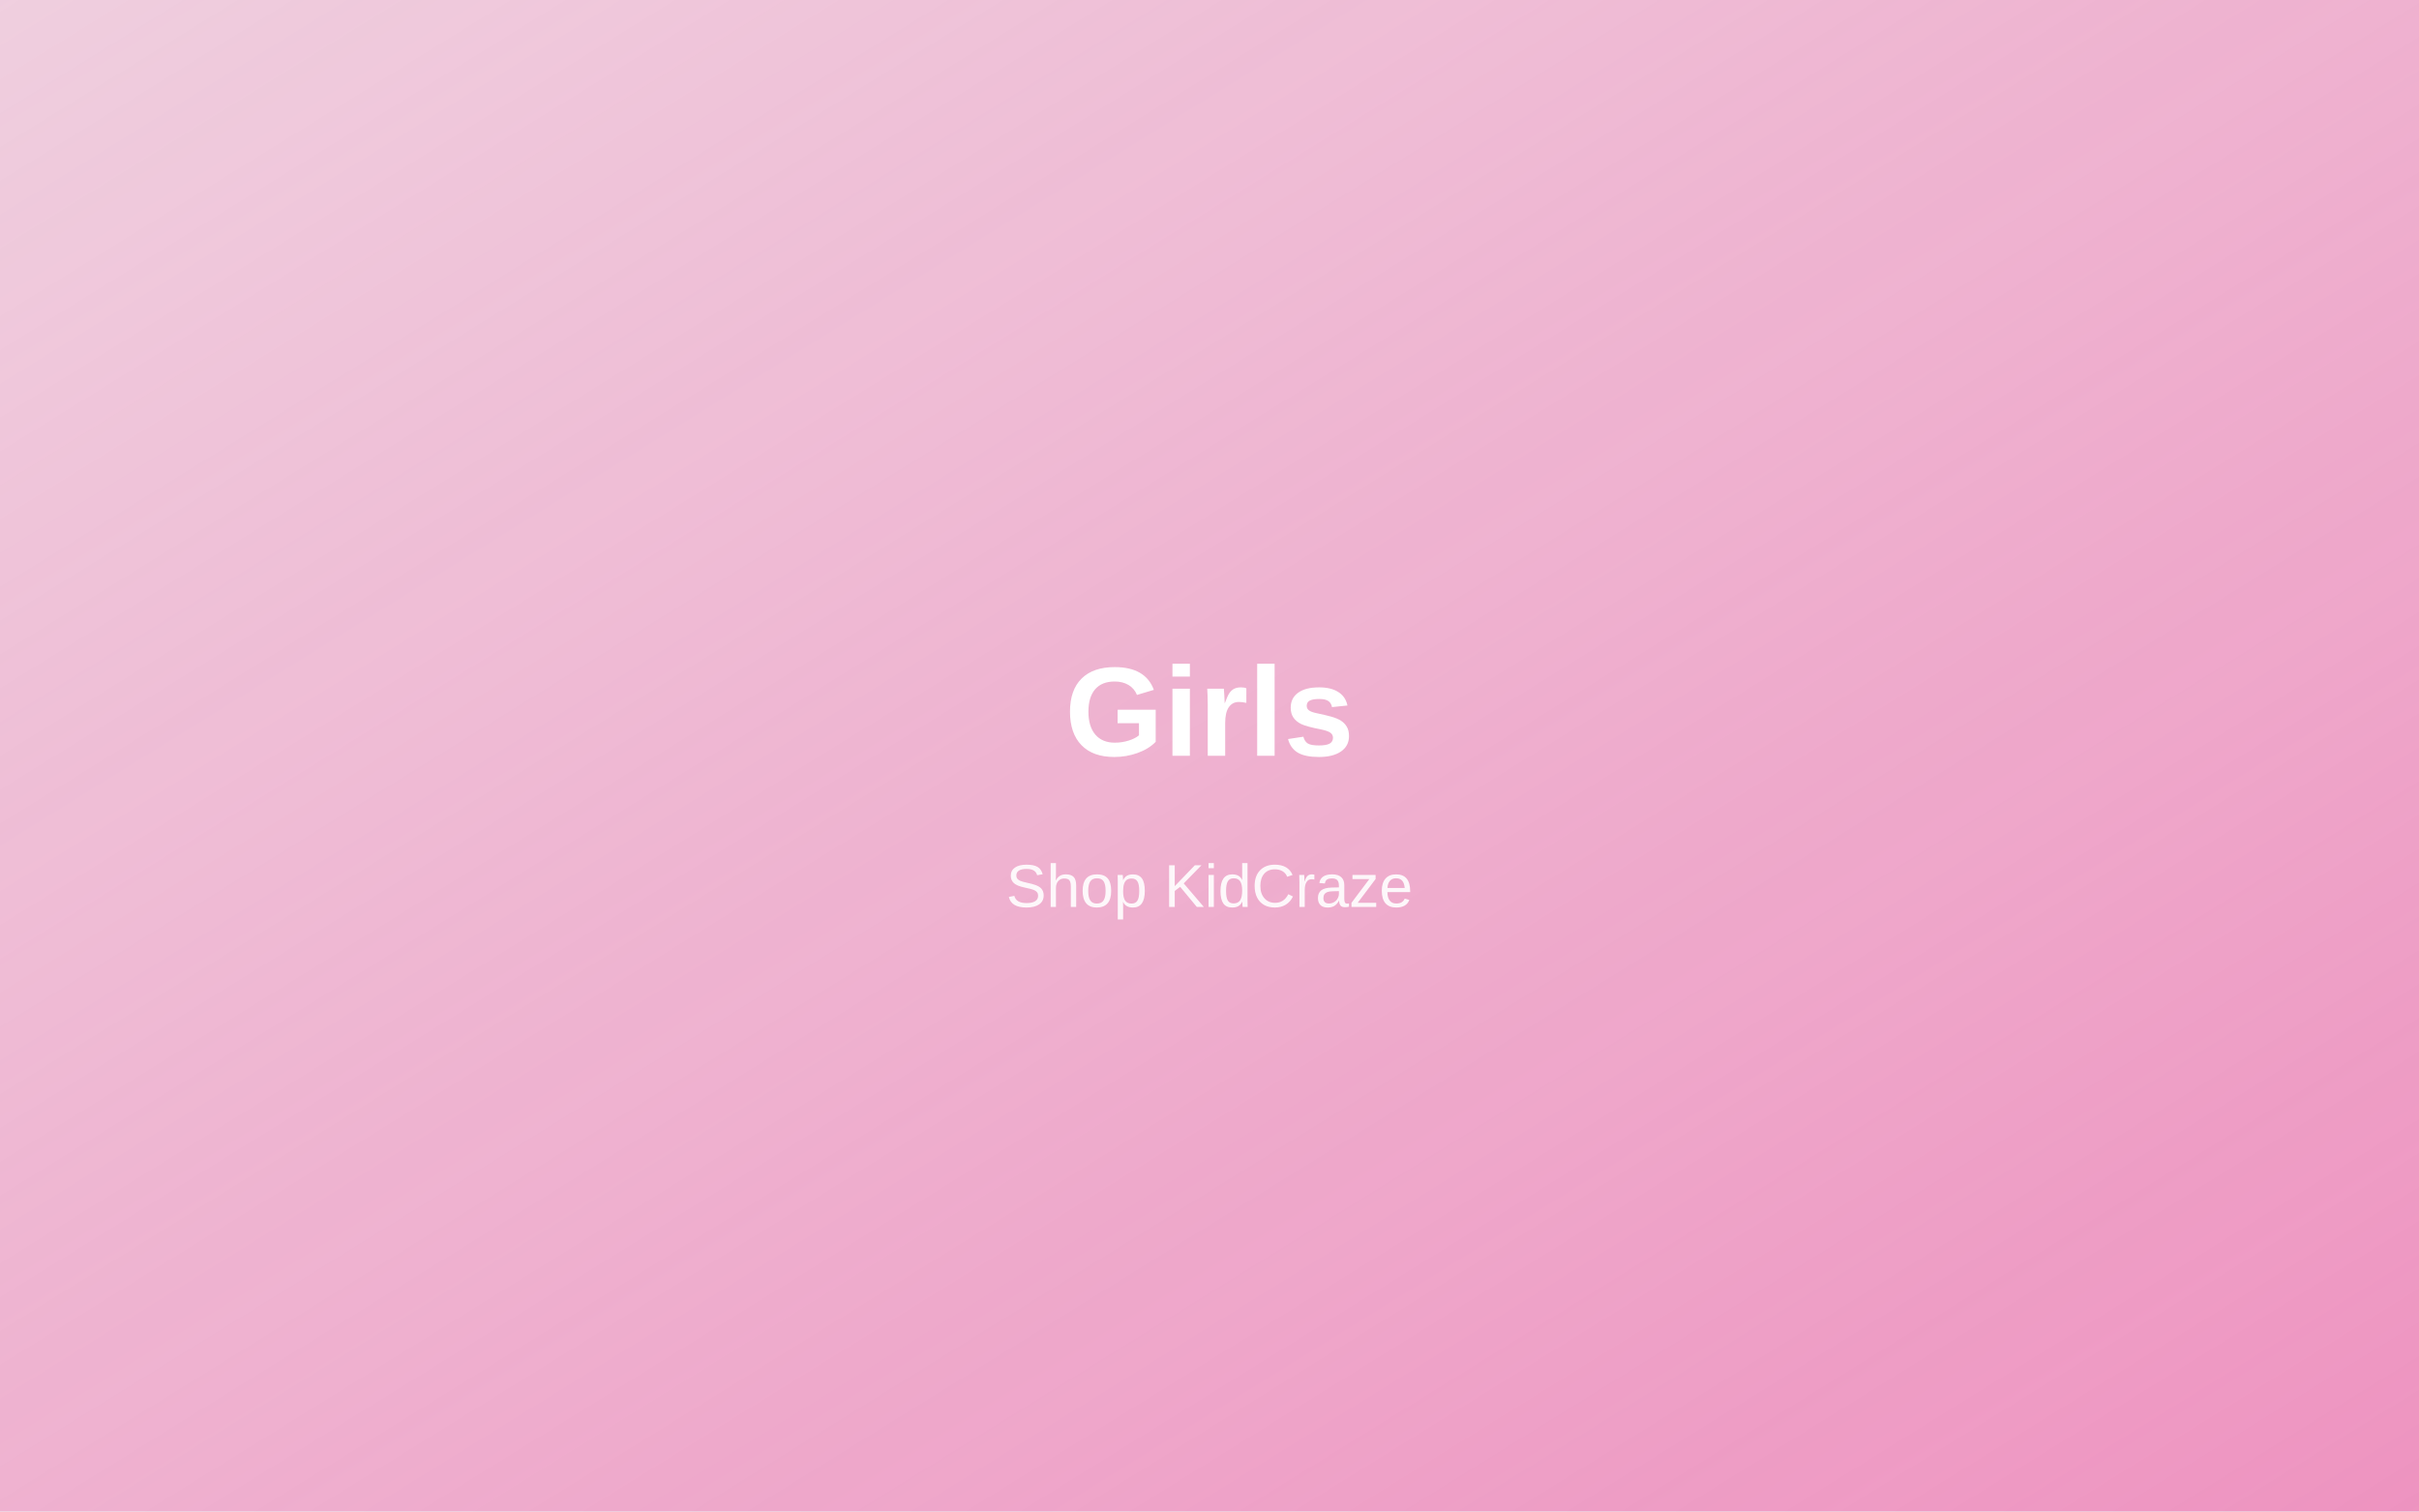
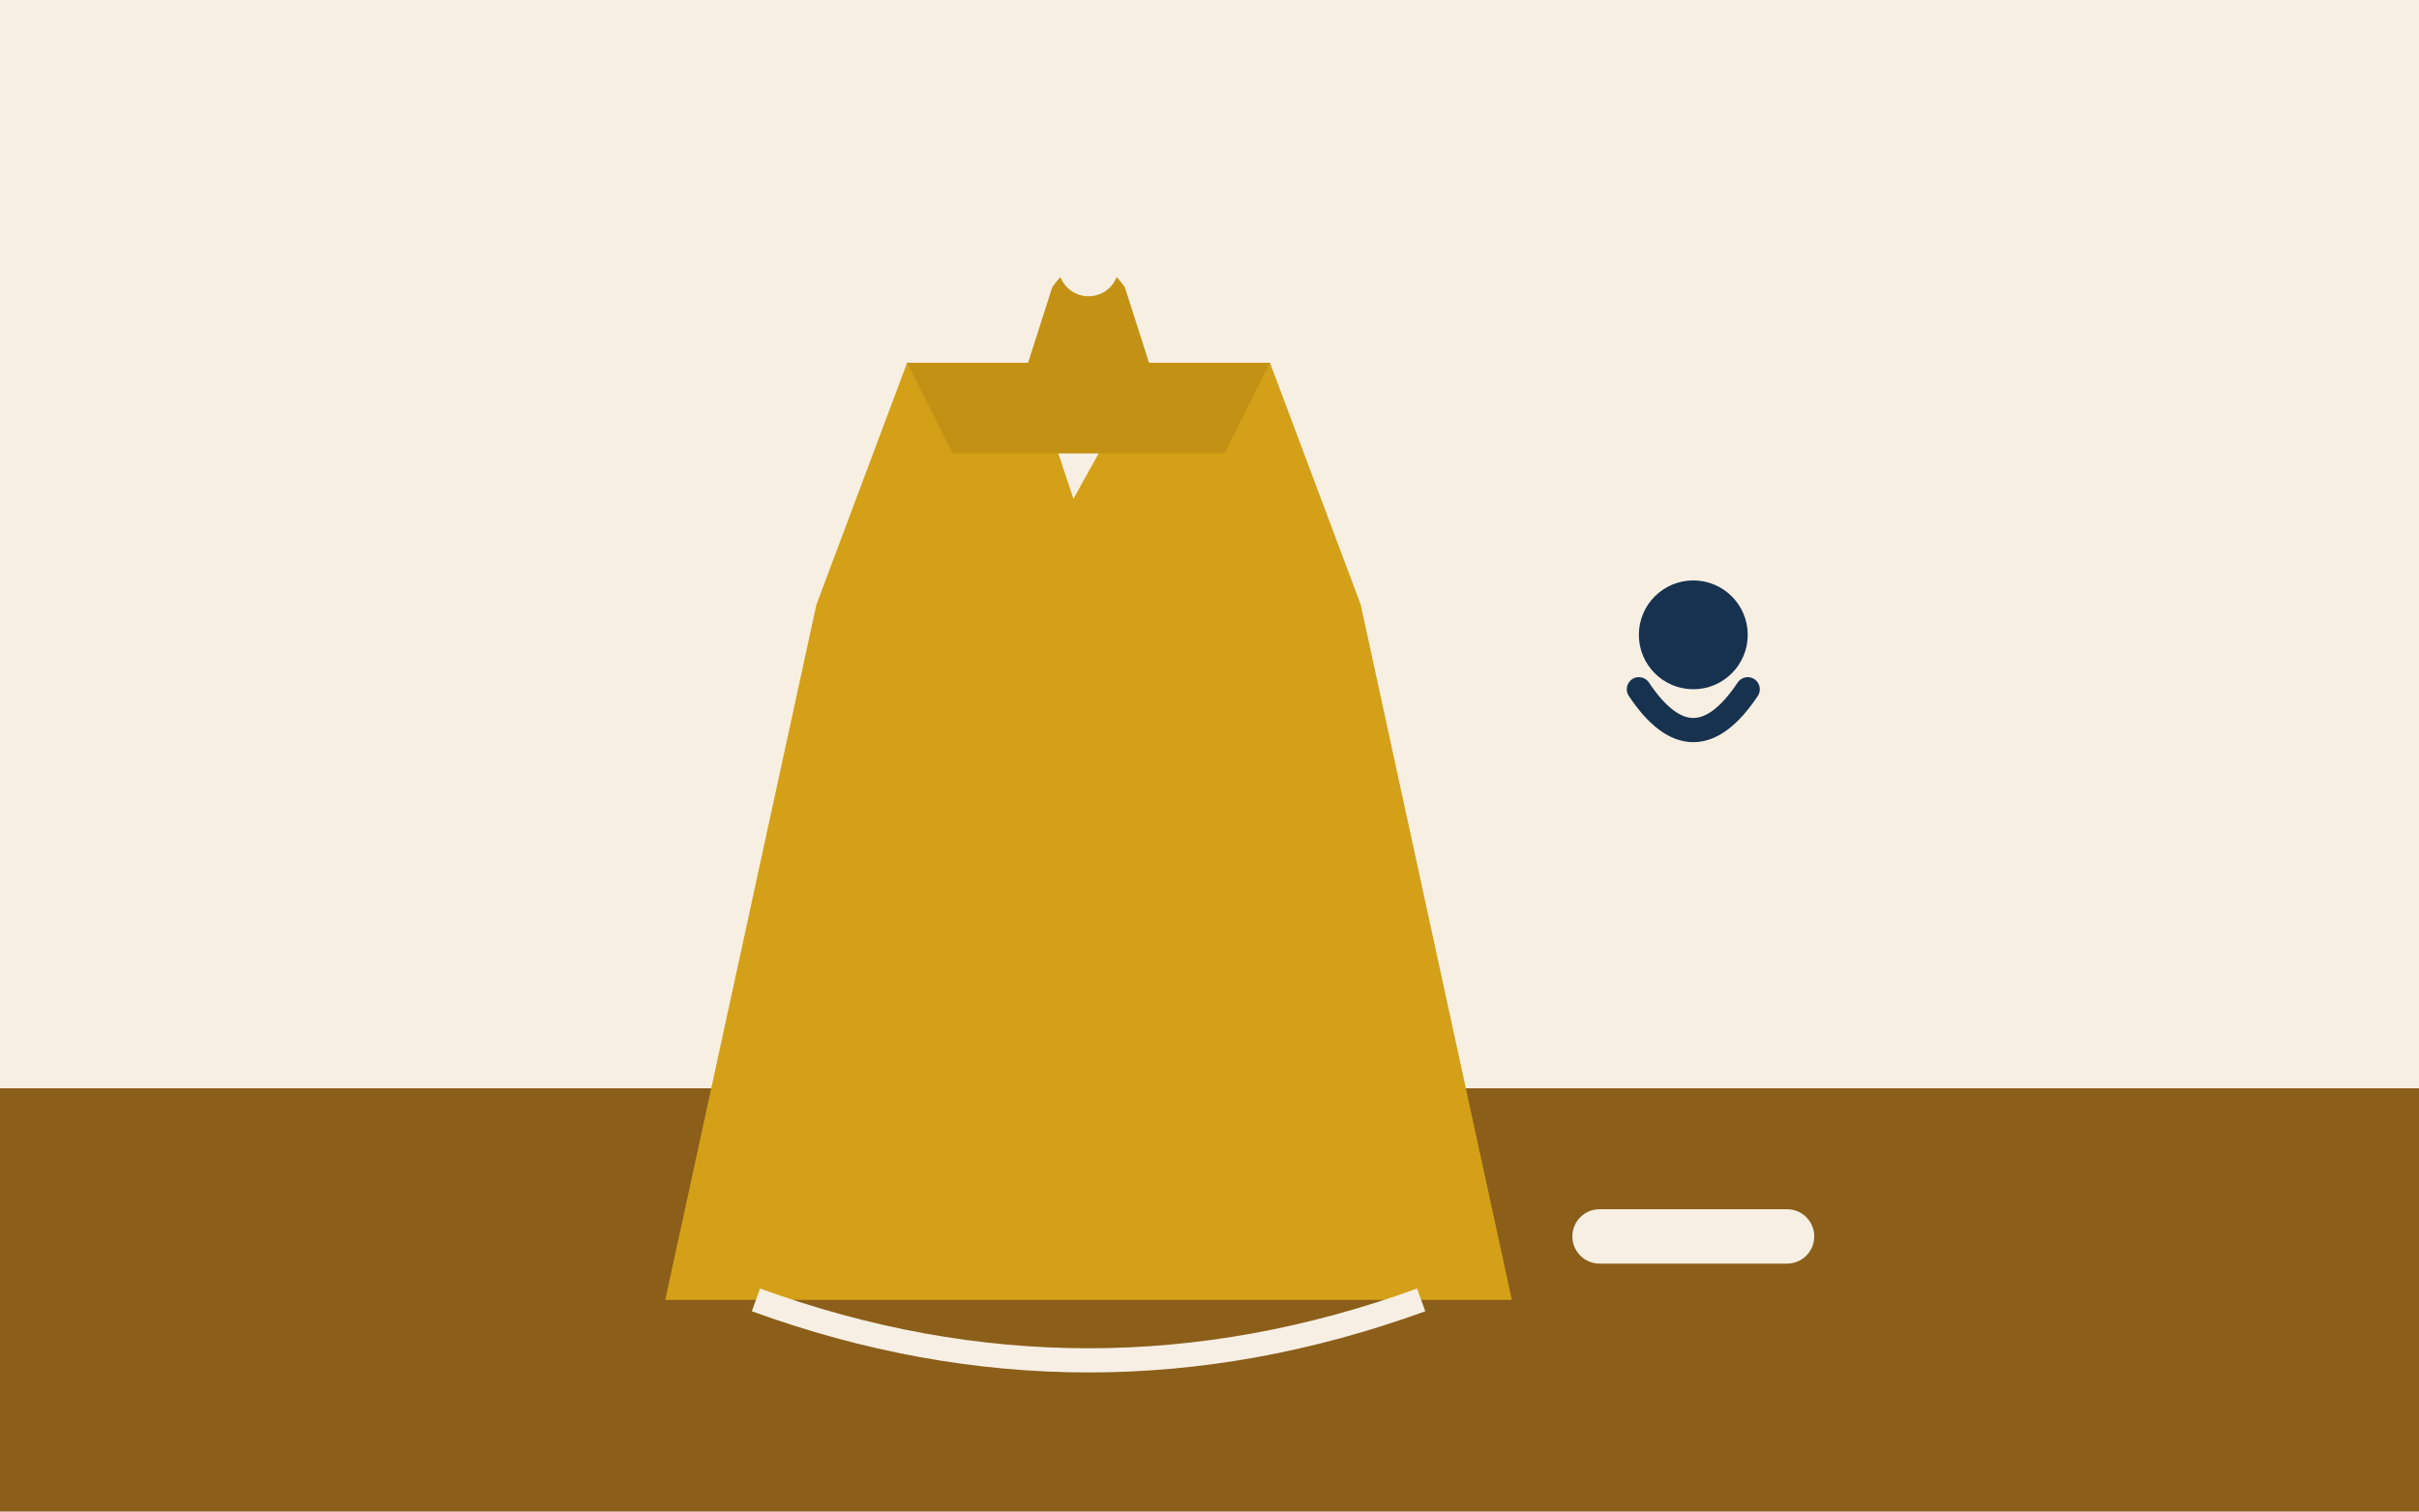
<svg xmlns="http://www.w3.org/2000/svg" width="800" height="500" viewBox="0 0 800 500">
-   <defs>
-     <linearGradient id="g" x1="0%" y1="0%" x2="100%" y2="100%">
-       <stop offset="0%" stop-color="#ec4899" stop-opacity="0.2" />
-       <stop offset="100%" stop-color="#ec4899" stop-opacity="0.55" />
-     </linearGradient>
-   </defs>
-   <rect width="800" height="500" fill="url(#g)" />
-   <text x="400" y="250" text-anchor="middle" font-family="Arial, sans-serif" font-size="42" font-weight="700" fill="white">Girls</text>
-   <text x="400" y="300" text-anchor="middle" font-family="Arial, sans-serif" font-size="20" fill="white" fill-opacity="0.9">Shop KidCraze</text>
+   <rect width="800" height="500" fill="#F8EFE3" />
+   <rect x="0" y="360" width="800" height="140" fill="#8B5E1A" />
+   <path d="M300 120 L340 120 L355 165 L380 120 L420 120 L450 200 L500 430 L220 430 L270 200 Z" fill="#D4A017" />
+   <path d="M300 120 L340 120 L348 95 Q360 78 372 95 L380 120 L420 120 L405 150 L315 150 Z" fill="#C39214" />
+   <circle cx="360" cy="88" r="10" fill="#F7EFE4" />
+   <path d="M250 430 Q360 470 470 430" fill="none" stroke="#F7EFE4" stroke-width="8" />
+   <circle cx="560" cy="210" r="18" fill="#16324F" />
+   <path d="M542 228 Q560 255 578 228" fill="none" stroke="#16324F" stroke-width="8" stroke-linecap="round" />
+   <rect x="520" y="400" width="80" height="18" rx="9" fill="#F7EFE4" />
</svg>
